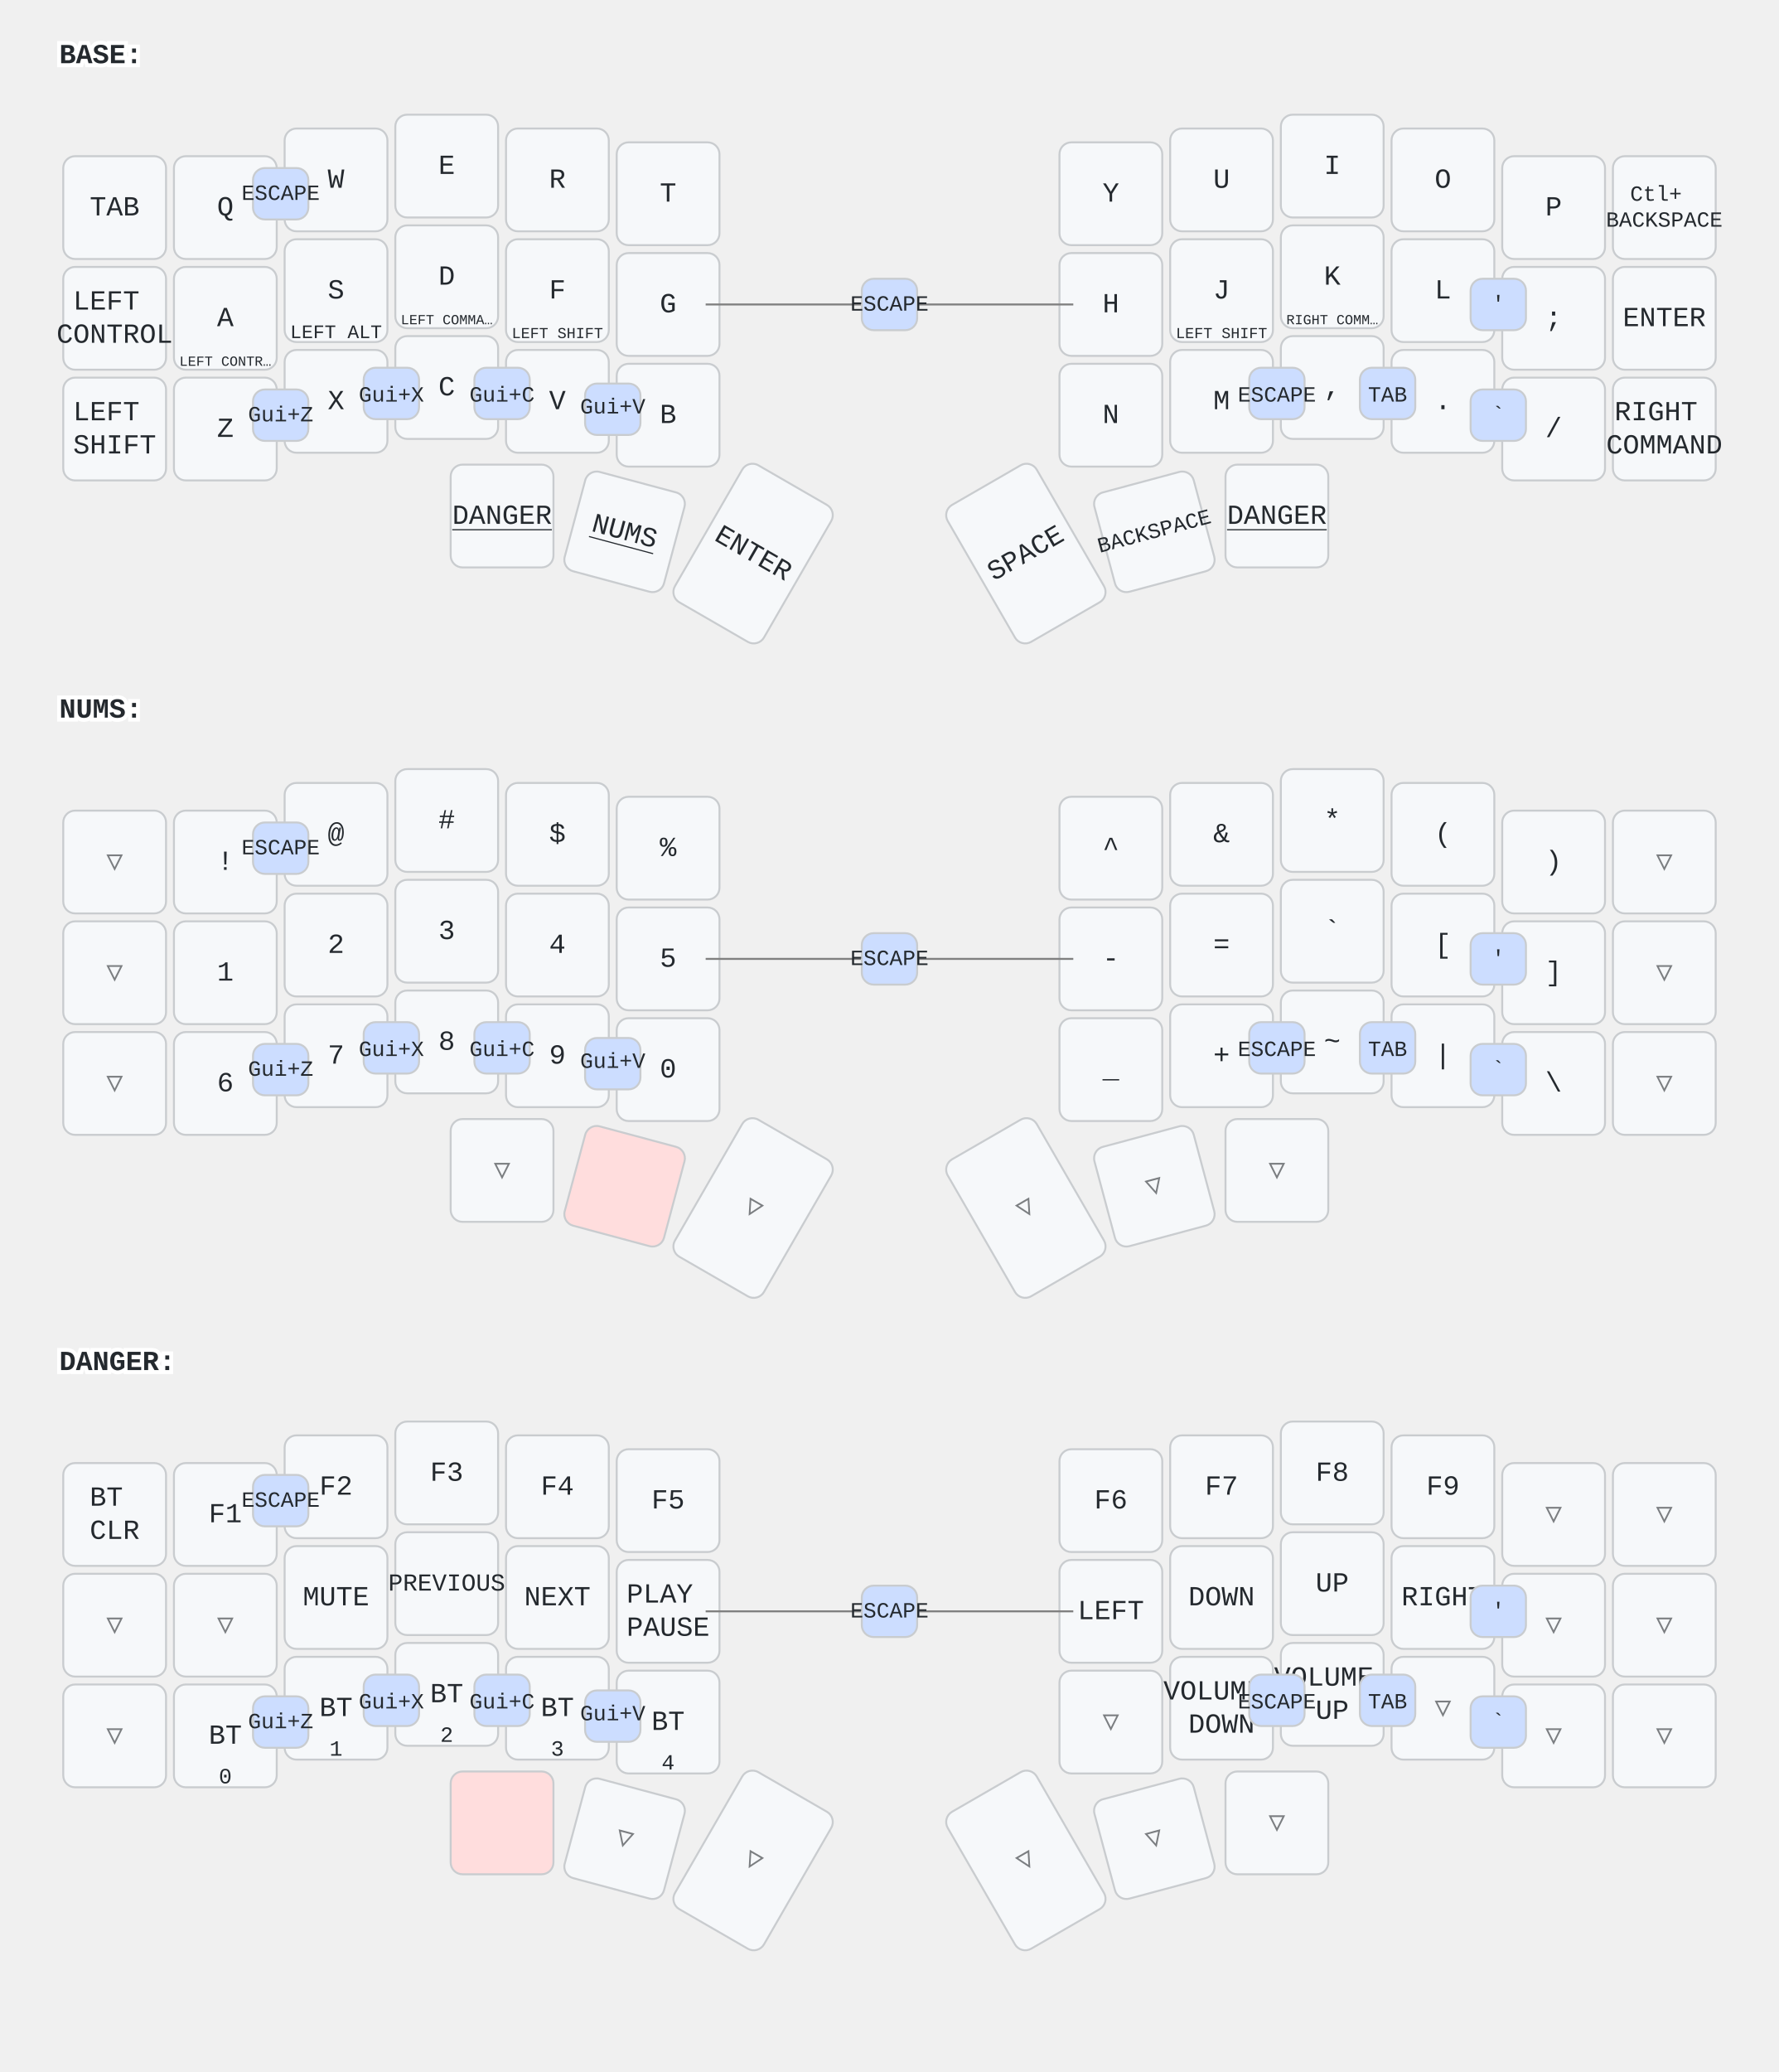
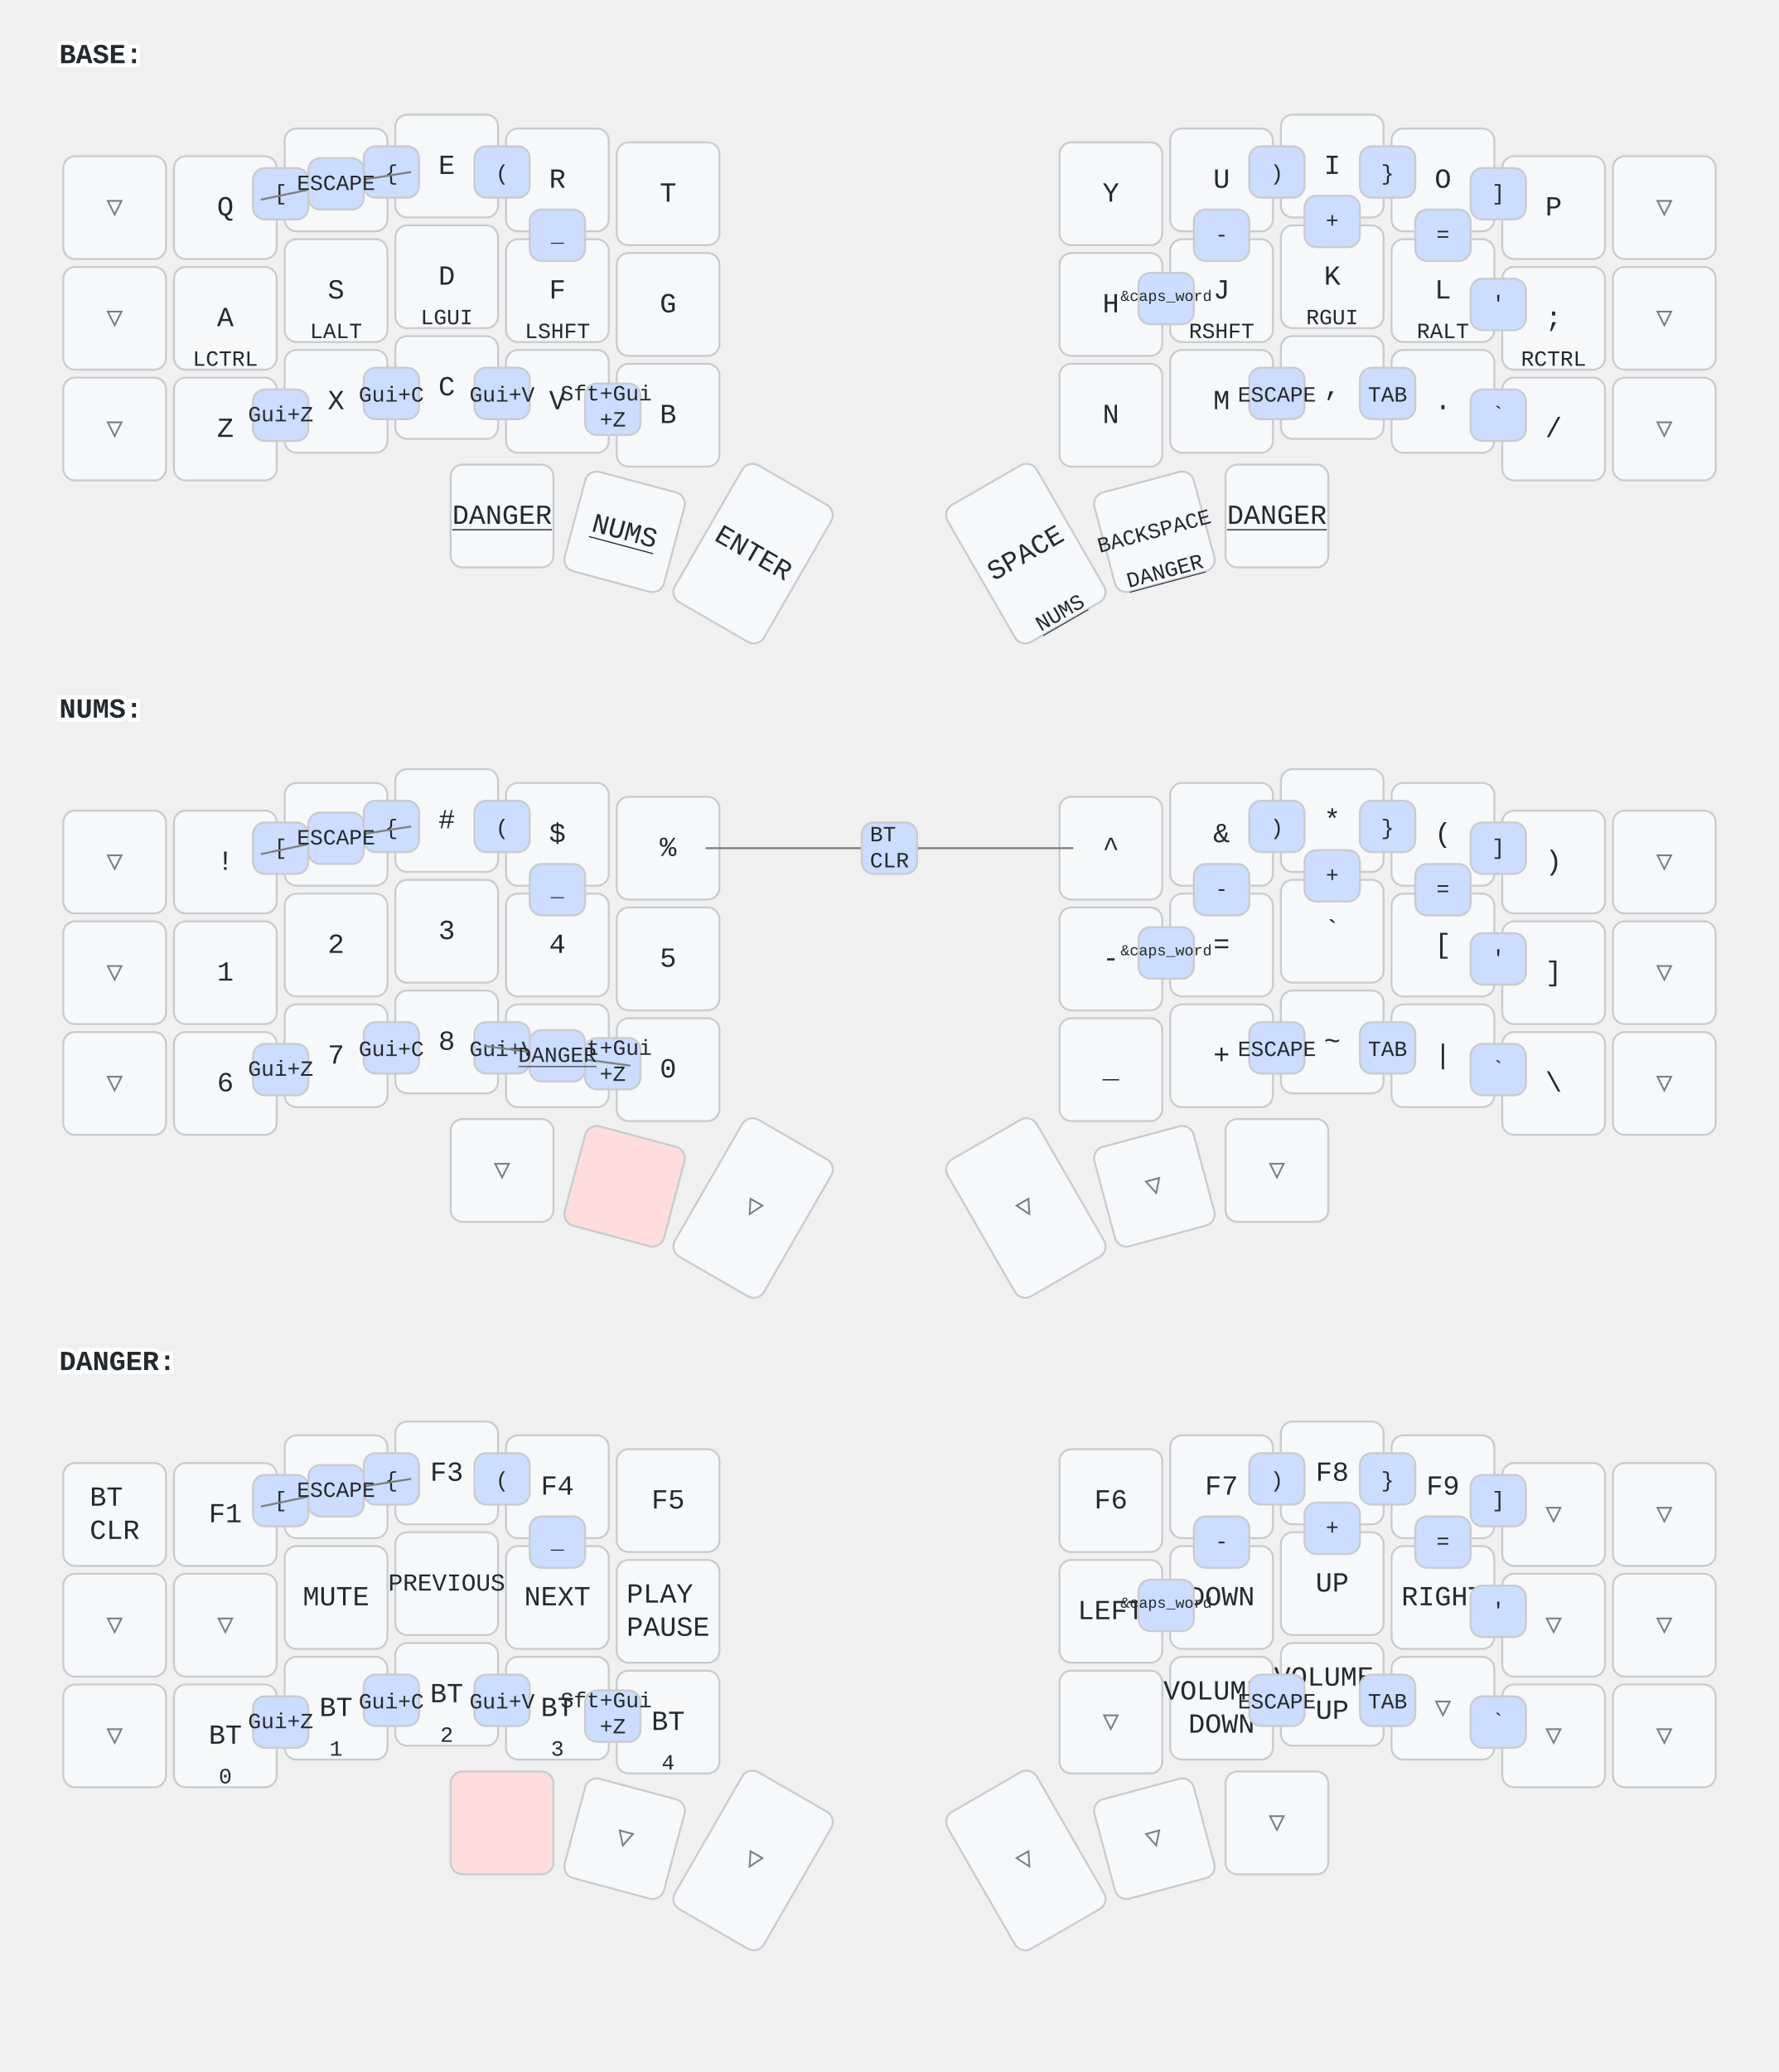
<svg xmlns="http://www.w3.org/2000/svg" width="900" height="1048" viewBox="0 0 900 1048" class="keymap">
  <style>/* inherit to force styles through use tags */
svg path {
    fill: inherit;
}

/* font and background color specifications */
svg.keymap {
    font-family: SFMono-Regular,Consolas,Liberation Mono,Menlo,monospace;
    font-size: 14px;
    font-kerning: normal;
    text-rendering: optimizeLegibility;
    fill: #24292e;
}

/* default key styling */
rect.key {
    fill: #f6f8fa;
}

rect.key, rect.combo {
    stroke: #c9cccf;
    stroke-width: 1;
}

/* default key side styling, only used is draw_key_sides is set */
rect.side {
    filter: brightness(90%);
}

/* color accent for combo boxes */
rect.combo, rect.combo-separate {
    fill: #cdf;
}

/* color accent for held keys */
rect.held, rect.combo.held {
    fill: #fdd;
}

/* color accent for ghost (optional) keys */
rect.ghost, rect.combo.ghost {
    stroke-dasharray: 4, 4;
    stroke-width: 2;
}

text {
    text-anchor: middle;
    dominant-baseline: middle;
}

/* styling for layer labels */
text.label {
    font-weight: bold;
    text-anchor: start;
    stroke: white;
    stroke-width: 4;
    paint-order: stroke;
}

/* styling for optional footer */
text.footer {
    text-anchor: end;
    dominant-baseline: auto;
    stroke: white;
    stroke-width: 4;
    paint-order: stroke;
}

/* styling for combo tap, and key non-tap label text */
text.combo, text.hold, text.shifted, text.left, text.right {
    font-size: 11px;
}

text.hold {
    text-anchor: middle;
    dominant-baseline: auto;
}

text.shifted {
    text-anchor: middle;
    dominant-baseline: hanging;
}

text.left {
    text-anchor: start;
}

text.right {
    text-anchor: end;
}

text.layer-activator {
    text-decoration: underline;
}

/* styling for hold/shifted label text in combo box */
text.combo.hold, text.combo.shifted, text.combo.left, text.combo.right {
    font-size: 8px;
}

/* lighter symbol for transparent keys */
text.trans {
    fill: #7b7e81;
}

/* styling for combo dendrons */
path.combo {
    stroke-width: 1;
    stroke: gray;
    fill: none;
}

/* Start Tabler Icons Cleanup */
/* cannot use height/width with glyphs */
.icon-tabler &gt; path {
    fill: inherit;
    stroke: inherit;
    stroke-width: 2;
}
/* hide tabler's default box */
.icon-tabler &gt; path[stroke="none"][fill="none"] {
    visibility: hidden;
}
/* End Tabler Icons Cleanup */
</style>
  <g transform="translate(30, 0)" class="layer-BASE">
    <text x="0" y="28" class="label" id="BASE">BASE:</text>
    <g transform="translate(0, 56)">
-       <g transform="translate(28, 49)" class="key keypos-0">
-         <rect rx="6" ry="6" x="-26" y="-26" width="52" height="52" class="key" />
-         <text x="0" y="0" class="key tap">TAB</text>
+       <g transform="translate(28, 49)" class="key trans keypos-0">
+         <rect rx="6" ry="6" x="-26" y="-26" width="52" height="52" class="key trans" />
+         <text x="0" y="0" class="key trans tap">▽</text>
      </g>
      <g transform="translate(84, 49)" class="key keypos-1">
        <rect rx="6" ry="6" x="-26" y="-26" width="52" height="52" class="key" />
        <text x="0" y="0" class="key tap">Q</text>
      </g>
      <g transform="translate(140, 35)" class="key keypos-2">
        <rect rx="6" ry="6" x="-26" y="-26" width="52" height="52" class="key" />
        <text x="0" y="0" class="key tap">W</text>
      </g>
      <g transform="translate(196, 28)" class="key keypos-3">
        <rect rx="6" ry="6" x="-26" y="-26" width="52" height="52" class="key" />
        <text x="0" y="0" class="key tap">E</text>
      </g>
      <g transform="translate(252, 35)" class="key keypos-4">
        <rect rx="6" ry="6" x="-26" y="-26" width="52" height="52" class="key" />
        <text x="0" y="0" class="key tap">R</text>
      </g>
      <g transform="translate(308, 42)" class="key keypos-5">
        <rect rx="6" ry="6" x="-26" y="-26" width="52" height="52" class="key" />
        <text x="0" y="0" class="key tap">T</text>
      </g>
      <g transform="translate(532, 42)" class="key keypos-6">
        <rect rx="6" ry="6" x="-26" y="-26" width="52" height="52" class="key" />
        <text x="0" y="0" class="key tap">Y</text>
      </g>
      <g transform="translate(588, 35)" class="key keypos-7">
        <rect rx="6" ry="6" x="-26" y="-26" width="52" height="52" class="key" />
        <text x="0" y="0" class="key tap">U</text>
      </g>
      <g transform="translate(644, 28)" class="key keypos-8">
        <rect rx="6" ry="6" x="-26" y="-26" width="52" height="52" class="key" />
        <text x="0" y="0" class="key tap">I</text>
      </g>
      <g transform="translate(700, 35)" class="key keypos-9">
        <rect rx="6" ry="6" x="-26" y="-26" width="52" height="52" class="key" />
        <text x="0" y="0" class="key tap">O</text>
      </g>
      <g transform="translate(756, 49)" class="key keypos-10">
        <rect rx="6" ry="6" x="-26" y="-26" width="52" height="52" class="key" />
        <text x="0" y="0" class="key tap">P</text>
      </g>
-       <g transform="translate(812, 49)" class="key keypos-11">
-         <rect rx="6" ry="6" x="-26" y="-26" width="52" height="52" class="key" />
-         <text x="0" y="0" class="key tap">
-           <tspan x="0" dy="-0.6em" style="font-size: 78%">Ctl+</tspan>
-           <tspan x="0" dy="1.2em" style="font-size: 78%">BACKSPACE</tspan>
-         </text>
-       </g>
-       <g transform="translate(28, 105)" class="key keypos-12">
-         <rect rx="6" ry="6" x="-26" y="-26" width="52" height="52" class="key" />
-         <text x="0" y="0" class="key tap">
-           <tspan x="0" dy="-0.6em">LEFT</tspan>
-           <tspan x="0" dy="1.2em">CONTROL</tspan>
-         </text>
+       <g transform="translate(812, 49)" class="key trans keypos-11">
+         <rect rx="6" ry="6" x="-26" y="-26" width="52" height="52" class="key trans" />
+         <text x="0" y="0" class="key trans tap">▽</text>
+       </g>
+       <g transform="translate(28, 105)" class="key trans keypos-12">
+         <rect rx="6" ry="6" x="-26" y="-26" width="52" height="52" class="key trans" />
+         <text x="0" y="0" class="key trans tap">▽</text>
      </g>
      <g transform="translate(84, 105)" class="key keypos-13">
        <rect rx="6" ry="6" x="-26" y="-26" width="52" height="52" class="key" />
        <text x="0" y="0" class="key tap">A</text>
-         <text x="0" y="24" class="key hold">
-           <tspan style="font-size: 64%">LEFT CONTR…</tspan>
-         </text>
+         <text x="0" y="24" class="key hold">LCTRL</text>
      </g>
      <g transform="translate(140, 91)" class="key keypos-14">
        <rect rx="6" ry="6" x="-26" y="-26" width="52" height="52" class="key" />
        <text x="0" y="0" class="key tap">S</text>
-         <text x="0" y="24" class="key hold">
-           <tspan style="font-size: 88%">LEFT ALT</tspan>
-         </text>
+         <text x="0" y="24" class="key hold">LALT</text>
      </g>
      <g transform="translate(196, 84)" class="key keypos-15">
        <rect rx="6" ry="6" x="-26" y="-26" width="52" height="52" class="key" />
        <text x="0" y="0" class="key tap">D</text>
-         <text x="0" y="24" class="key hold">
-           <tspan style="font-size: 64%">LEFT COMMA…</tspan>
-         </text>
+         <text x="0" y="24" class="key hold">LGUI</text>
      </g>
      <g transform="translate(252, 91)" class="key keypos-16">
        <rect rx="6" ry="6" x="-26" y="-26" width="52" height="52" class="key" />
        <text x="0" y="0" class="key tap">F</text>
-         <text x="0" y="24" class="key hold">
-           <tspan style="font-size: 70%">LEFT SHIFT</tspan>
-         </text>
+         <text x="0" y="24" class="key hold">LSHFT</text>
      </g>
      <g transform="translate(308, 98)" class="key keypos-17">
        <rect rx="6" ry="6" x="-26" y="-26" width="52" height="52" class="key" />
        <text x="0" y="0" class="key tap">G</text>
      </g>
      <g transform="translate(532, 98)" class="key keypos-18">
        <rect rx="6" ry="6" x="-26" y="-26" width="52" height="52" class="key" />
        <text x="0" y="0" class="key tap">H</text>
      </g>
      <g transform="translate(588, 91)" class="key keypos-19">
        <rect rx="6" ry="6" x="-26" y="-26" width="52" height="52" class="key" />
        <text x="0" y="0" class="key tap">J</text>
-         <text x="0" y="24" class="key hold">
-           <tspan style="font-size: 70%">LEFT SHIFT</tspan>
-         </text>
+         <text x="0" y="24" class="key hold">RSHFT</text>
      </g>
      <g transform="translate(644, 84)" class="key keypos-20">
        <rect rx="6" ry="6" x="-26" y="-26" width="52" height="52" class="key" />
        <text x="0" y="0" class="key tap">K</text>
-         <text x="0" y="24" class="key hold">
-           <tspan style="font-size: 64%">RIGHT COMM…</tspan>
-         </text>
+         <text x="0" y="24" class="key hold">RGUI</text>
      </g>
      <g transform="translate(700, 91)" class="key keypos-21">
        <rect rx="6" ry="6" x="-26" y="-26" width="52" height="52" class="key" />
        <text x="0" y="0" class="key tap">L</text>
+         <text x="0" y="24" class="key hold">RALT</text>
      </g>
      <g transform="translate(756, 105)" class="key keypos-22">
        <rect rx="6" ry="6" x="-26" y="-26" width="52" height="52" class="key" />
        <text x="0" y="0" class="key tap">;</text>
-       </g>
-       <g transform="translate(812, 105)" class="key keypos-23">
-         <rect rx="6" ry="6" x="-26" y="-26" width="52" height="52" class="key" />
-         <text x="0" y="0" class="key tap">ENTER</text>
-       </g>
-       <g transform="translate(28, 161)" class="key keypos-24">
-         <rect rx="6" ry="6" x="-26" y="-26" width="52" height="52" class="key" />
-         <text x="0" y="0" class="key tap">
-           <tspan x="0" dy="-0.6em">LEFT</tspan>
-           <tspan x="0" dy="1.2em">SHIFT</tspan>
-         </text>
+         <text x="0" y="24" class="key hold">RCTRL</text>
+       </g>
+       <g transform="translate(812, 105)" class="key trans keypos-23">
+         <rect rx="6" ry="6" x="-26" y="-26" width="52" height="52" class="key trans" />
+         <text x="0" y="0" class="key trans tap">▽</text>
+       </g>
+       <g transform="translate(28, 161)" class="key trans keypos-24">
+         <rect rx="6" ry="6" x="-26" y="-26" width="52" height="52" class="key trans" />
+         <text x="0" y="0" class="key trans tap">▽</text>
      </g>
      <g transform="translate(84, 161)" class="key keypos-25">
        <rect rx="6" ry="6" x="-26" y="-26" width="52" height="52" class="key" />
        <text x="0" y="0" class="key tap">Z</text>
      </g>
      <g transform="translate(140, 147)" class="key keypos-26">
        <rect rx="6" ry="6" x="-26" y="-26" width="52" height="52" class="key" />
        <text x="0" y="0" class="key tap">X</text>
      </g>
      <g transform="translate(196, 140)" class="key keypos-27">
        <rect rx="6" ry="6" x="-26" y="-26" width="52" height="52" class="key" />
        <text x="0" y="0" class="key tap">C</text>
      </g>
      <g transform="translate(252, 147)" class="key keypos-28">
        <rect rx="6" ry="6" x="-26" y="-26" width="52" height="52" class="key" />
        <text x="0" y="0" class="key tap">V</text>
      </g>
      <g transform="translate(308, 154)" class="key keypos-29">
        <rect rx="6" ry="6" x="-26" y="-26" width="52" height="52" class="key" />
        <text x="0" y="0" class="key tap">B</text>
      </g>
      <g transform="translate(532, 154)" class="key keypos-30">
        <rect rx="6" ry="6" x="-26" y="-26" width="52" height="52" class="key" />
        <text x="0" y="0" class="key tap">N</text>
      </g>
      <g transform="translate(588, 147)" class="key keypos-31">
        <rect rx="6" ry="6" x="-26" y="-26" width="52" height="52" class="key" />
        <text x="0" y="0" class="key tap">M</text>
      </g>
      <g transform="translate(644, 140)" class="key keypos-32">
        <rect rx="6" ry="6" x="-26" y="-26" width="52" height="52" class="key" />
        <text x="0" y="0" class="key tap">,</text>
      </g>
      <g transform="translate(700, 147)" class="key keypos-33">
        <rect rx="6" ry="6" x="-26" y="-26" width="52" height="52" class="key" />
        <text x="0" y="0" class="key tap">.</text>
      </g>
      <g transform="translate(756, 161)" class="key keypos-34">
        <rect rx="6" ry="6" x="-26" y="-26" width="52" height="52" class="key" />
        <text x="0" y="0" class="key tap">/</text>
      </g>
-       <g transform="translate(812, 161)" class="key keypos-35">
-         <rect rx="6" ry="6" x="-26" y="-26" width="52" height="52" class="key" />
-         <text x="0" y="0" class="key tap">
-           <tspan x="0" dy="-0.6em">RIGHT</tspan>
-           <tspan x="0" dy="1.2em">COMMAND</tspan>
-         </text>
+       <g transform="translate(812, 161)" class="key trans keypos-35">
+         <rect rx="6" ry="6" x="-26" y="-26" width="52" height="52" class="key trans" />
+         <text x="0" y="0" class="key trans tap">▽</text>
      </g>
      <g transform="translate(224, 205)" class="key keypos-36">
        <rect rx="6" ry="6" x="-26" y="-26" width="52" height="52" class="key" />
        <a href="#DANGER">
          <text x="0" y="0" class="key tap layer-activator">DANGER</text>
        </a>
      </g>
      <g transform="translate(286, 213) rotate(15.0)" class="key keypos-37">
        <rect rx="6" ry="6" x="-26" y="-26" width="52" height="52" class="key" />
        <a href="#NUMS">
          <text x="0" y="0" class="key tap layer-activator">NUMS</text>
        </a>
      </g>
      <g transform="translate(351, 224) rotate(30.0)" class="key keypos-38">
        <rect rx="6" ry="6" x="-26" y="-40" width="52" height="80" class="key" />
        <text x="0" y="0" class="key tap">ENTER</text>
      </g>
      <g transform="translate(489, 224) rotate(-30.0)" class="key keypos-39">
        <rect rx="6" ry="6" x="-26" y="-40" width="52" height="80" class="key" />
        <text x="0" y="0" class="key tap">SPACE</text>
+         <a href="#NUMS">
+           <text x="0" y="38" class="key hold layer-activator">NUMS</text>
+         </a>
      </g>
      <g transform="translate(554, 213) rotate(-15.0)" class="key keypos-40">
        <rect rx="6" ry="6" x="-26" y="-26" width="52" height="52" class="key" />
        <text x="0" y="0" class="key tap">
          <tspan style="font-size: 78%">BACKSPACE</tspan>
        </text>
+         <a href="#DANGER">
+           <text x="0" y="24" class="key hold layer-activator">DANGER</text>
+         </a>
      </g>
      <g transform="translate(616, 205)" class="key keypos-41">
        <rect rx="6" ry="6" x="-26" y="-26" width="52" height="52" class="key" />
        <a href="#DANGER">
          <text x="0" y="0" class="key tap layer-activator">DANGER</text>
        </a>
      </g>
      <g class="combo combopos-0">
+         <rect rx="6" ry="6" x="210" y="18" width="28" height="26" class="combo" />
+         <text x="224" y="32" class="combo tap">(</text>
+       </g>
+       <g class="combo combopos-1">
+         <rect rx="6" ry="6" x="602" y="18" width="28" height="26" class="combo" />
+         <text x="616" y="32" class="combo tap">)</text>
+       </g>
+       <g class="combo combopos-2">
+         <rect rx="6" ry="6" x="98" y="29" width="28" height="26" class="combo" />
+         <text x="112" y="42" class="combo tap">[</text>
+       </g>
+       <g class="combo combopos-3">
+         <rect rx="6" ry="6" x="714" y="29" width="28" height="26" class="combo" />
+         <text x="728" y="42" class="combo tap">]</text>
+       </g>
+       <g class="combo combopos-4">
+         <rect rx="6" ry="6" x="154" y="18" width="28" height="26" class="combo" />
+         <text x="168" y="32" class="combo tap">{</text>
+       </g>
+       <g class="combo combopos-5">
+         <rect rx="6" ry="6" x="658" y="18" width="28" height="26" class="combo" />
+         <text x="672" y="32" class="combo tap">}</text>
+       </g>
+       <g class="combo combopos-6">
+         <rect rx="6" ry="6" x="546" y="82" width="28" height="26" class="combo" />
+         <text x="560" y="94" class="combo tap">
+           <tspan style="font-size: 70%">&amp;caps_word</tspan>
+         </text>
+       </g>
+       <g class="combo combopos-7">
+         <path d="M140,37 l-38,8" class="combo" />
+         <path d="M140,37 l38,-6" class="combo" />
+         <rect rx="6" ry="6" x="126" y="24" width="28" height="26" class="combo" />
+         <text x="140" y="37" class="combo tap">ESCAPE</text>
+       </g>
+       <g class="combo combopos-8">
        <rect rx="6" ry="6" x="602" y="130" width="28" height="26" class="combo" />
        <text x="616" y="144" class="combo tap">ESCAPE</text>
      </g>
-       <g class="combo combopos-1">
+       <g class="combo combopos-9">
        <rect rx="6" ry="6" x="658" y="130" width="28" height="26" class="combo" />
        <text x="672" y="144" class="combo tap">TAB</text>
      </g>
-       <g class="combo combopos-2">
+       <g class="combo combopos-10">
        <rect rx="6" ry="6" x="714" y="141" width="28" height="26" class="combo" />
        <text x="728" y="154" class="combo tap">`</text>
      </g>
-       <g class="combo combopos-3">
-         <rect rx="6" ry="6" x="98" y="29" width="28" height="26" class="combo" />
-         <text x="112" y="42" class="combo tap">ESCAPE</text>
-       </g>
-       <g class="combo combopos-4">
+       <g class="combo combopos-11">
        <rect rx="6" ry="6" x="98" y="141" width="28" height="26" class="combo" />
        <text x="112" y="154" class="combo tap">Gui+Z</text>
      </g>
-       <g class="combo combopos-5">
+       <g class="combo combopos-12">
+         <rect rx="6" ry="6" x="266" y="138" width="28" height="26" class="combo" />
+         <text x="280" y="150" class="combo tap">
+           <tspan x="280" dy="-0.6em">Sft+Gui</tspan>
+           <tspan x="280" dy="1.2em">+Z</tspan>
+         </text>
+       </g>
+       <g class="combo combopos-13">
+         <rect rx="6" ry="6" x="154" y="130" width="28" height="26" class="combo" />
+         <text x="168" y="144" class="combo tap">Gui+C</text>
+       </g>
+       <g class="combo combopos-14">
+         <rect rx="6" ry="6" x="210" y="130" width="28" height="26" class="combo" />
+         <text x="224" y="144" class="combo tap">Gui+V</text>
+       </g>
+       <g class="combo combopos-15">
        <rect rx="6" ry="6" x="714" y="85" width="28" height="26" class="combo" />
        <text x="728" y="98" class="combo tap">'</text>
      </g>
-       <g class="combo combopos-6">
-         <rect rx="6" ry="6" x="154" y="130" width="28" height="26" class="combo" />
-         <text x="168" y="144" class="combo tap">Gui+X</text>
-       </g>
-       <g class="combo combopos-7">
-         <rect rx="6" ry="6" x="210" y="130" width="28" height="26" class="combo" />
-         <text x="224" y="144" class="combo tap">Gui+C</text>
-       </g>
-       <g class="combo combopos-8">
-         <rect rx="6" ry="6" x="266" y="138" width="28" height="26" class="combo" />
-         <text x="280" y="150" class="combo tap">Gui+V</text>
-       </g>
-       <g class="combo combopos-9">
-         <path d="M420,98 l-93,0" class="combo" />
-         <path d="M420,98 l93,0" class="combo" />
-         <rect rx="6" ry="6" x="406" y="85" width="28" height="26" class="combo" />
-         <text x="420" y="98" class="combo tap">ESCAPE</text>
+       <g class="combo combopos-16">
+         <rect rx="6" ry="6" x="238" y="50" width="28" height="26" class="combo" />
+         <text x="252" y="63" class="combo tap">_</text>
+       </g>
+       <g class="combo combopos-17">
+         <rect rx="6" ry="6" x="574" y="50" width="28" height="26" class="combo" />
+         <text x="588" y="63" class="combo tap">-</text>
+       </g>
+       <g class="combo combopos-18">
+         <rect rx="6" ry="6" x="630" y="43" width="28" height="26" class="combo" />
+         <text x="644" y="56" class="combo tap">+</text>
+       </g>
+       <g class="combo combopos-19">
+         <rect rx="6" ry="6" x="686" y="50" width="28" height="26" class="combo" />
+         <text x="700" y="63" class="combo tap">=</text>
      </g>
    </g>
  </g>
  <g transform="translate(30, 331)" class="layer-NUMS">
    <text x="0" y="28" class="label" id="NUMS">NUMS:</text>
    <g transform="translate(0, 56)">
      <g transform="translate(28, 49)" class="key trans keypos-0">
        <rect rx="6" ry="6" x="-26" y="-26" width="52" height="52" class="key trans" />
        <text x="0" y="0" class="key trans tap">▽</text>
      </g>
      <g transform="translate(84, 49)" class="key keypos-1">
        <rect rx="6" ry="6" x="-26" y="-26" width="52" height="52" class="key" />
        <text x="0" y="0" class="key tap">!</text>
      </g>
      <g transform="translate(140, 35)" class="key keypos-2">
        <rect rx="6" ry="6" x="-26" y="-26" width="52" height="52" class="key" />
        <text x="0" y="0" class="key tap">@</text>
      </g>
      <g transform="translate(196, 28)" class="key keypos-3">
        <rect rx="6" ry="6" x="-26" y="-26" width="52" height="52" class="key" />
        <text x="0" y="0" class="key tap">#</text>
      </g>
      <g transform="translate(252, 35)" class="key keypos-4">
        <rect rx="6" ry="6" x="-26" y="-26" width="52" height="52" class="key" />
        <text x="0" y="0" class="key tap">$</text>
      </g>
      <g transform="translate(308, 42)" class="key keypos-5">
        <rect rx="6" ry="6" x="-26" y="-26" width="52" height="52" class="key" />
        <text x="0" y="0" class="key tap">%</text>
      </g>
      <g transform="translate(532, 42)" class="key keypos-6">
        <rect rx="6" ry="6" x="-26" y="-26" width="52" height="52" class="key" />
        <text x="0" y="0" class="key tap">^</text>
      </g>
      <g transform="translate(588, 35)" class="key keypos-7">
        <rect rx="6" ry="6" x="-26" y="-26" width="52" height="52" class="key" />
        <text x="0" y="0" class="key tap">&amp;</text>
      </g>
      <g transform="translate(644, 28)" class="key keypos-8">
        <rect rx="6" ry="6" x="-26" y="-26" width="52" height="52" class="key" />
        <text x="0" y="0" class="key tap">*</text>
      </g>
      <g transform="translate(700, 35)" class="key keypos-9">
        <rect rx="6" ry="6" x="-26" y="-26" width="52" height="52" class="key" />
        <text x="0" y="0" class="key tap">(</text>
      </g>
      <g transform="translate(756, 49)" class="key keypos-10">
        <rect rx="6" ry="6" x="-26" y="-26" width="52" height="52" class="key" />
        <text x="0" y="0" class="key tap">)</text>
      </g>
      <g transform="translate(812, 49)" class="key trans keypos-11">
        <rect rx="6" ry="6" x="-26" y="-26" width="52" height="52" class="key trans" />
        <text x="0" y="0" class="key trans tap">▽</text>
      </g>
      <g transform="translate(28, 105)" class="key trans keypos-12">
        <rect rx="6" ry="6" x="-26" y="-26" width="52" height="52" class="key trans" />
        <text x="0" y="0" class="key trans tap">▽</text>
      </g>
      <g transform="translate(84, 105)" class="key keypos-13">
        <rect rx="6" ry="6" x="-26" y="-26" width="52" height="52" class="key" />
        <text x="0" y="0" class="key tap">1</text>
      </g>
      <g transform="translate(140, 91)" class="key keypos-14">
        <rect rx="6" ry="6" x="-26" y="-26" width="52" height="52" class="key" />
        <text x="0" y="0" class="key tap">2</text>
      </g>
      <g transform="translate(196, 84)" class="key keypos-15">
        <rect rx="6" ry="6" x="-26" y="-26" width="52" height="52" class="key" />
        <text x="0" y="0" class="key tap">3</text>
      </g>
      <g transform="translate(252, 91)" class="key keypos-16">
        <rect rx="6" ry="6" x="-26" y="-26" width="52" height="52" class="key" />
        <text x="0" y="0" class="key tap">4</text>
      </g>
      <g transform="translate(308, 98)" class="key keypos-17">
        <rect rx="6" ry="6" x="-26" y="-26" width="52" height="52" class="key" />
        <text x="0" y="0" class="key tap">5</text>
      </g>
      <g transform="translate(532, 98)" class="key keypos-18">
        <rect rx="6" ry="6" x="-26" y="-26" width="52" height="52" class="key" />
        <text x="0" y="0" class="key tap">-</text>
      </g>
      <g transform="translate(588, 91)" class="key keypos-19">
        <rect rx="6" ry="6" x="-26" y="-26" width="52" height="52" class="key" />
        <text x="0" y="0" class="key tap">=</text>
      </g>
      <g transform="translate(644, 84)" class="key keypos-20">
        <rect rx="6" ry="6" x="-26" y="-26" width="52" height="52" class="key" />
        <text x="0" y="0" class="key tap">`</text>
      </g>
      <g transform="translate(700, 91)" class="key keypos-21">
        <rect rx="6" ry="6" x="-26" y="-26" width="52" height="52" class="key" />
        <text x="0" y="0" class="key tap">[</text>
      </g>
      <g transform="translate(756, 105)" class="key keypos-22">
        <rect rx="6" ry="6" x="-26" y="-26" width="52" height="52" class="key" />
        <text x="0" y="0" class="key tap">]</text>
      </g>
      <g transform="translate(812, 105)" class="key trans keypos-23">
        <rect rx="6" ry="6" x="-26" y="-26" width="52" height="52" class="key trans" />
        <text x="0" y="0" class="key trans tap">▽</text>
      </g>
      <g transform="translate(28, 161)" class="key trans keypos-24">
        <rect rx="6" ry="6" x="-26" y="-26" width="52" height="52" class="key trans" />
        <text x="0" y="0" class="key trans tap">▽</text>
      </g>
      <g transform="translate(84, 161)" class="key keypos-25">
        <rect rx="6" ry="6" x="-26" y="-26" width="52" height="52" class="key" />
        <text x="0" y="0" class="key tap">6</text>
      </g>
      <g transform="translate(140, 147)" class="key keypos-26">
        <rect rx="6" ry="6" x="-26" y="-26" width="52" height="52" class="key" />
        <text x="0" y="0" class="key tap">7</text>
      </g>
      <g transform="translate(196, 140)" class="key keypos-27">
        <rect rx="6" ry="6" x="-26" y="-26" width="52" height="52" class="key" />
        <text x="0" y="0" class="key tap">8</text>
      </g>
      <g transform="translate(252, 147)" class="key keypos-28">
        <rect rx="6" ry="6" x="-26" y="-26" width="52" height="52" class="key" />
        <text x="0" y="0" class="key tap">9</text>
      </g>
      <g transform="translate(308, 154)" class="key keypos-29">
        <rect rx="6" ry="6" x="-26" y="-26" width="52" height="52" class="key" />
        <text x="0" y="0" class="key tap">0</text>
      </g>
      <g transform="translate(532, 154)" class="key keypos-30">
        <rect rx="6" ry="6" x="-26" y="-26" width="52" height="52" class="key" />
        <text x="0" y="0" class="key tap">_</text>
      </g>
      <g transform="translate(588, 147)" class="key keypos-31">
        <rect rx="6" ry="6" x="-26" y="-26" width="52" height="52" class="key" />
        <text x="0" y="0" class="key tap">+</text>
      </g>
      <g transform="translate(644, 140)" class="key keypos-32">
        <rect rx="6" ry="6" x="-26" y="-26" width="52" height="52" class="key" />
        <text x="0" y="0" class="key tap">~</text>
      </g>
      <g transform="translate(700, 147)" class="key keypos-33">
        <rect rx="6" ry="6" x="-26" y="-26" width="52" height="52" class="key" />
        <text x="0" y="0" class="key tap">|</text>
      </g>
      <g transform="translate(756, 161)" class="key keypos-34">
        <rect rx="6" ry="6" x="-26" y="-26" width="52" height="52" class="key" />
        <text x="0" y="0" class="key tap">\</text>
      </g>
      <g transform="translate(812, 161)" class="key trans keypos-35">
        <rect rx="6" ry="6" x="-26" y="-26" width="52" height="52" class="key trans" />
        <text x="0" y="0" class="key trans tap">▽</text>
      </g>
      <g transform="translate(224, 205)" class="key trans keypos-36">
        <rect rx="6" ry="6" x="-26" y="-26" width="52" height="52" class="key trans" />
        <text x="0" y="0" class="key trans tap">▽</text>
      </g>
      <g transform="translate(286, 213) rotate(15.0)" class="key held keypos-37">
        <rect rx="6" ry="6" x="-26" y="-26" width="52" height="52" class="key held" />
      </g>
      <g transform="translate(351, 224) rotate(30.0)" class="key trans keypos-38">
        <rect rx="6" ry="6" x="-26" y="-40" width="52" height="80" class="key trans" />
        <text x="0" y="0" class="key trans tap">▽</text>
      </g>
      <g transform="translate(489, 224) rotate(-30.0)" class="key trans keypos-39">
        <rect rx="6" ry="6" x="-26" y="-40" width="52" height="80" class="key trans" />
        <text x="0" y="0" class="key trans tap">▽</text>
      </g>
      <g transform="translate(554, 213) rotate(-15.0)" class="key trans keypos-40">
        <rect rx="6" ry="6" x="-26" y="-26" width="52" height="52" class="key trans" />
        <text x="0" y="0" class="key trans tap">▽</text>
      </g>
      <g transform="translate(616, 205)" class="key trans keypos-41">
        <rect rx="6" ry="6" x="-26" y="-26" width="52" height="52" class="key trans" />
        <text x="0" y="0" class="key trans tap">▽</text>
      </g>
      <g class="combo combopos-0">
+         <rect rx="6" ry="6" x="210" y="18" width="28" height="26" class="combo" />
+         <text x="224" y="32" class="combo tap">(</text>
+       </g>
+       <g class="combo combopos-1">
+         <rect rx="6" ry="6" x="602" y="18" width="28" height="26" class="combo" />
+         <text x="616" y="32" class="combo tap">)</text>
+       </g>
+       <g class="combo combopos-2">
+         <rect rx="6" ry="6" x="98" y="29" width="28" height="26" class="combo" />
+         <text x="112" y="42" class="combo tap">[</text>
+       </g>
+       <g class="combo combopos-3">
+         <rect rx="6" ry="6" x="714" y="29" width="28" height="26" class="combo" />
+         <text x="728" y="42" class="combo tap">]</text>
+       </g>
+       <g class="combo combopos-4">
+         <rect rx="6" ry="6" x="154" y="18" width="28" height="26" class="combo" />
+         <text x="168" y="32" class="combo tap">{</text>
+       </g>
+       <g class="combo combopos-5">
+         <rect rx="6" ry="6" x="658" y="18" width="28" height="26" class="combo" />
+         <text x="672" y="32" class="combo tap">}</text>
+       </g>
+       <g class="combo combopos-6">
+         <rect rx="6" ry="6" x="546" y="82" width="28" height="26" class="combo" />
+         <text x="560" y="94" class="combo tap">
+           <tspan style="font-size: 70%">&amp;caps_word</tspan>
+         </text>
+       </g>
+       <g class="combo combopos-7">
+         <path d="M140,37 l-38,8" class="combo" />
+         <path d="M140,37 l38,-6" class="combo" />
+         <rect rx="6" ry="6" x="126" y="24" width="28" height="26" class="combo" />
+         <text x="140" y="37" class="combo tap">ESCAPE</text>
+       </g>
+       <g class="combo combopos-8">
        <rect rx="6" ry="6" x="602" y="130" width="28" height="26" class="combo" />
        <text x="616" y="144" class="combo tap">ESCAPE</text>
      </g>
-       <g class="combo combopos-1">
+       <g class="combo combopos-9">
        <rect rx="6" ry="6" x="658" y="130" width="28" height="26" class="combo" />
        <text x="672" y="144" class="combo tap">TAB</text>
      </g>
-       <g class="combo combopos-2">
+       <g class="combo combopos-10">
        <rect rx="6" ry="6" x="714" y="141" width="28" height="26" class="combo" />
        <text x="728" y="154" class="combo tap">`</text>
      </g>
-       <g class="combo combopos-3">
-         <rect rx="6" ry="6" x="98" y="29" width="28" height="26" class="combo" />
-         <text x="112" y="42" class="combo tap">ESCAPE</text>
-       </g>
-       <g class="combo combopos-4">
+       <g class="combo combopos-11">
        <rect rx="6" ry="6" x="98" y="141" width="28" height="26" class="combo" />
        <text x="112" y="154" class="combo tap">Gui+Z</text>
      </g>
-       <g class="combo combopos-5">
+       <g class="combo combopos-12">
+         <rect rx="6" ry="6" x="266" y="138" width="28" height="26" class="combo" />
+         <text x="280" y="150" class="combo tap">
+           <tspan x="280" dy="-0.6em">Sft+Gui</tspan>
+           <tspan x="280" dy="1.2em">+Z</tspan>
+         </text>
+       </g>
+       <g class="combo combopos-13">
+         <rect rx="6" ry="6" x="154" y="130" width="28" height="26" class="combo" />
+         <text x="168" y="144" class="combo tap">Gui+C</text>
+       </g>
+       <g class="combo combopos-14">
+         <rect rx="6" ry="6" x="210" y="130" width="28" height="26" class="combo" />
+         <text x="224" y="144" class="combo tap">Gui+V</text>
+       </g>
+       <g class="combo combopos-15">
        <rect rx="6" ry="6" x="714" y="85" width="28" height="26" class="combo" />
        <text x="728" y="98" class="combo tap">'</text>
      </g>
-       <g class="combo combopos-6">
-         <rect rx="6" ry="6" x="154" y="130" width="28" height="26" class="combo" />
-         <text x="168" y="144" class="combo tap">Gui+X</text>
-       </g>
-       <g class="combo combopos-7">
-         <rect rx="6" ry="6" x="210" y="130" width="28" height="26" class="combo" />
-         <text x="224" y="144" class="combo tap">Gui+C</text>
-       </g>
-       <g class="combo combopos-8">
-         <rect rx="6" ry="6" x="266" y="138" width="28" height="26" class="combo" />
-         <text x="280" y="150" class="combo tap">Gui+V</text>
-       </g>
-       <g class="combo combopos-9">
-         <path d="M420,98 l-93,0" class="combo" />
-         <path d="M420,98 l93,0" class="combo" />
-         <rect rx="6" ry="6" x="406" y="85" width="28" height="26" class="combo" />
-         <text x="420" y="98" class="combo tap">ESCAPE</text>
+       <g class="combo combopos-16">
+         <rect rx="6" ry="6" x="238" y="50" width="28" height="26" class="combo" />
+         <text x="252" y="63" class="combo tap">_</text>
+       </g>
+       <g class="combo combopos-17">
+         <rect rx="6" ry="6" x="574" y="50" width="28" height="26" class="combo" />
+         <text x="588" y="63" class="combo tap">-</text>
+       </g>
+       <g class="combo combopos-18">
+         <rect rx="6" ry="6" x="630" y="43" width="28" height="26" class="combo" />
+         <text x="644" y="56" class="combo tap">+</text>
+       </g>
+       <g class="combo combopos-19">
+         <rect rx="6" ry="6" x="686" y="50" width="28" height="26" class="combo" />
+         <text x="700" y="63" class="combo tap">=</text>
+       </g>
+       <g class="combo combopos-20">
+         <path d="M420,42 l-93,0" class="combo" />
+         <path d="M420,42 l93,0" class="combo" />
+         <rect rx="6" ry="6" x="406" y="29" width="28" height="26" class="combo" />
+         <text x="420" y="42" class="combo tap">
+           <tspan x="420" dy="-0.6em">BT</tspan>
+           <tspan x="420" dy="1.2em">CLR</tspan>
+         </text>
+       </g>
+       <g class="combo combopos-21">
+         <path d="M252,147 l-37,-5" class="combo" />
+         <path d="M252,147 l37,5" class="combo" />
+         <rect rx="6" ry="6" x="238" y="134" width="28" height="26" class="combo" />
+         <a href="#DANGER">
+           <text x="252" y="147" class="combo tap layer-activator">DANGER</text>
+         </a>
      </g>
    </g>
  </g>
  <g transform="translate(30, 661)" class="layer-DANGER">
    <text x="0" y="28" class="label" id="DANGER">DANGER:</text>
    <g transform="translate(0, 56)">
      <g transform="translate(28, 49)" class="key keypos-0">
        <rect rx="6" ry="6" x="-26" y="-26" width="52" height="52" class="key" />
        <text x="0" y="0" class="key tap">
          <tspan x="0" dy="-0.6em">BT</tspan>
          <tspan x="0" dy="1.2em">CLR</tspan>
        </text>
      </g>
      <g transform="translate(84, 49)" class="key keypos-1">
        <rect rx="6" ry="6" x="-26" y="-26" width="52" height="52" class="key" />
        <text x="0" y="0" class="key tap">F1</text>
      </g>
      <g transform="translate(140, 35)" class="key keypos-2">
        <rect rx="6" ry="6" x="-26" y="-26" width="52" height="52" class="key" />
        <text x="0" y="0" class="key tap">F2</text>
      </g>
      <g transform="translate(196, 28)" class="key keypos-3">
        <rect rx="6" ry="6" x="-26" y="-26" width="52" height="52" class="key" />
        <text x="0" y="0" class="key tap">F3</text>
      </g>
      <g transform="translate(252, 35)" class="key keypos-4">
        <rect rx="6" ry="6" x="-26" y="-26" width="52" height="52" class="key" />
        <text x="0" y="0" class="key tap">F4</text>
      </g>
      <g transform="translate(308, 42)" class="key keypos-5">
        <rect rx="6" ry="6" x="-26" y="-26" width="52" height="52" class="key" />
        <text x="0" y="0" class="key tap">F5</text>
      </g>
      <g transform="translate(532, 42)" class="key keypos-6">
        <rect rx="6" ry="6" x="-26" y="-26" width="52" height="52" class="key" />
        <text x="0" y="0" class="key tap">F6</text>
      </g>
      <g transform="translate(588, 35)" class="key keypos-7">
        <rect rx="6" ry="6" x="-26" y="-26" width="52" height="52" class="key" />
        <text x="0" y="0" class="key tap">F7</text>
      </g>
      <g transform="translate(644, 28)" class="key keypos-8">
        <rect rx="6" ry="6" x="-26" y="-26" width="52" height="52" class="key" />
        <text x="0" y="0" class="key tap">F8</text>
      </g>
      <g transform="translate(700, 35)" class="key keypos-9">
        <rect rx="6" ry="6" x="-26" y="-26" width="52" height="52" class="key" />
        <text x="0" y="0" class="key tap">F9</text>
      </g>
      <g transform="translate(756, 49)" class="key trans keypos-10">
        <rect rx="6" ry="6" x="-26" y="-26" width="52" height="52" class="key trans" />
        <text x="0" y="0" class="key trans tap">▽</text>
      </g>
      <g transform="translate(812, 49)" class="key trans keypos-11">
        <rect rx="6" ry="6" x="-26" y="-26" width="52" height="52" class="key trans" />
        <text x="0" y="0" class="key trans tap">▽</text>
      </g>
      <g transform="translate(28, 105)" class="key trans keypos-12">
        <rect rx="6" ry="6" x="-26" y="-26" width="52" height="52" class="key trans" />
        <text x="0" y="0" class="key trans tap">▽</text>
      </g>
      <g transform="translate(84, 105)" class="key trans keypos-13">
        <rect rx="6" ry="6" x="-26" y="-26" width="52" height="52" class="key trans" />
        <text x="0" y="0" class="key trans tap">▽</text>
      </g>
      <g transform="translate(140, 91)" class="key keypos-14">
        <rect rx="6" ry="6" x="-26" y="-26" width="52" height="52" class="key" />
        <text x="0" y="0" class="key tap">MUTE</text>
      </g>
      <g transform="translate(196, 84)" class="key keypos-15">
        <rect rx="6" ry="6" x="-26" y="-26" width="52" height="52" class="key" />
        <text x="0" y="0" class="key tap">
          <tspan style="font-size: 88%">PREVIOUS</tspan>
        </text>
      </g>
      <g transform="translate(252, 91)" class="key keypos-16">
        <rect rx="6" ry="6" x="-26" y="-26" width="52" height="52" class="key" />
        <text x="0" y="0" class="key tap">NEXT</text>
      </g>
      <g transform="translate(308, 98)" class="key keypos-17">
        <rect rx="6" ry="6" x="-26" y="-26" width="52" height="52" class="key" />
        <text x="0" y="0" class="key tap">
          <tspan x="0" dy="-0.6em">PLAY</tspan>
          <tspan x="0" dy="1.2em">PAUSE</tspan>
        </text>
      </g>
      <g transform="translate(532, 98)" class="key keypos-18">
        <rect rx="6" ry="6" x="-26" y="-26" width="52" height="52" class="key" />
        <text x="0" y="0" class="key tap">LEFT</text>
      </g>
      <g transform="translate(588, 91)" class="key keypos-19">
        <rect rx="6" ry="6" x="-26" y="-26" width="52" height="52" class="key" />
        <text x="0" y="0" class="key tap">DOWN</text>
      </g>
      <g transform="translate(644, 84)" class="key keypos-20">
        <rect rx="6" ry="6" x="-26" y="-26" width="52" height="52" class="key" />
        <text x="0" y="0" class="key tap">UP</text>
      </g>
      <g transform="translate(700, 91)" class="key keypos-21">
        <rect rx="6" ry="6" x="-26" y="-26" width="52" height="52" class="key" />
        <text x="0" y="0" class="key tap">RIGHT</text>
      </g>
      <g transform="translate(756, 105)" class="key trans keypos-22">
        <rect rx="6" ry="6" x="-26" y="-26" width="52" height="52" class="key trans" />
        <text x="0" y="0" class="key trans tap">▽</text>
      </g>
      <g transform="translate(812, 105)" class="key trans keypos-23">
        <rect rx="6" ry="6" x="-26" y="-26" width="52" height="52" class="key trans" />
        <text x="0" y="0" class="key trans tap">▽</text>
      </g>
      <g transform="translate(28, 161)" class="key trans keypos-24">
        <rect rx="6" ry="6" x="-26" y="-26" width="52" height="52" class="key trans" />
        <text x="0" y="0" class="key trans tap">▽</text>
      </g>
      <g transform="translate(84, 161)" class="key keypos-25">
        <rect rx="6" ry="6" x="-26" y="-26" width="52" height="52" class="key" />
        <text x="0" y="0" class="key tap">BT</text>
        <text x="0" y="24" class="key hold">0</text>
      </g>
      <g transform="translate(140, 147)" class="key keypos-26">
        <rect rx="6" ry="6" x="-26" y="-26" width="52" height="52" class="key" />
        <text x="0" y="0" class="key tap">BT</text>
        <text x="0" y="24" class="key hold">1</text>
      </g>
      <g transform="translate(196, 140)" class="key keypos-27">
        <rect rx="6" ry="6" x="-26" y="-26" width="52" height="52" class="key" />
        <text x="0" y="0" class="key tap">BT</text>
        <text x="0" y="24" class="key hold">2</text>
      </g>
      <g transform="translate(252, 147)" class="key keypos-28">
        <rect rx="6" ry="6" x="-26" y="-26" width="52" height="52" class="key" />
        <text x="0" y="0" class="key tap">BT</text>
        <text x="0" y="24" class="key hold">3</text>
      </g>
      <g transform="translate(308, 154)" class="key keypos-29">
        <rect rx="6" ry="6" x="-26" y="-26" width="52" height="52" class="key" />
        <text x="0" y="0" class="key tap">BT</text>
        <text x="0" y="24" class="key hold">4</text>
      </g>
      <g transform="translate(532, 154)" class="key trans keypos-30">
        <rect rx="6" ry="6" x="-26" y="-26" width="52" height="52" class="key trans" />
        <text x="0" y="0" class="key trans tap">▽</text>
      </g>
      <g transform="translate(588, 147)" class="key keypos-31">
        <rect rx="6" ry="6" x="-26" y="-26" width="52" height="52" class="key" />
        <text x="0" y="0" class="key tap">
          <tspan x="0" dy="-0.6em">VOLUME</tspan>
          <tspan x="0" dy="1.2em">DOWN</tspan>
        </text>
      </g>
      <g transform="translate(644, 140)" class="key keypos-32">
        <rect rx="6" ry="6" x="-26" y="-26" width="52" height="52" class="key" />
        <text x="0" y="0" class="key tap">
          <tspan x="0" dy="-0.6em">VOLUME</tspan>
          <tspan x="0" dy="1.2em">UP</tspan>
        </text>
      </g>
      <g transform="translate(700, 147)" class="key trans keypos-33">
        <rect rx="6" ry="6" x="-26" y="-26" width="52" height="52" class="key trans" />
        <text x="0" y="0" class="key trans tap">▽</text>
      </g>
      <g transform="translate(756, 161)" class="key trans keypos-34">
        <rect rx="6" ry="6" x="-26" y="-26" width="52" height="52" class="key trans" />
        <text x="0" y="0" class="key trans tap">▽</text>
      </g>
      <g transform="translate(812, 161)" class="key trans keypos-35">
        <rect rx="6" ry="6" x="-26" y="-26" width="52" height="52" class="key trans" />
        <text x="0" y="0" class="key trans tap">▽</text>
      </g>
      <g transform="translate(224, 205)" class="key held keypos-36">
        <rect rx="6" ry="6" x="-26" y="-26" width="52" height="52" class="key held" />
      </g>
      <g transform="translate(286, 213) rotate(15.0)" class="key trans keypos-37">
        <rect rx="6" ry="6" x="-26" y="-26" width="52" height="52" class="key trans" />
        <text x="0" y="0" class="key trans tap">▽</text>
      </g>
      <g transform="translate(351, 224) rotate(30.0)" class="key trans keypos-38">
        <rect rx="6" ry="6" x="-26" y="-40" width="52" height="80" class="key trans" />
        <text x="0" y="0" class="key trans tap">▽</text>
      </g>
      <g transform="translate(489, 224) rotate(-30.0)" class="key trans keypos-39">
        <rect rx="6" ry="6" x="-26" y="-40" width="52" height="80" class="key trans" />
        <text x="0" y="0" class="key trans tap">▽</text>
      </g>
      <g transform="translate(554, 213) rotate(-15.0)" class="key trans keypos-40">
        <rect rx="6" ry="6" x="-26" y="-26" width="52" height="52" class="key trans" />
        <text x="0" y="0" class="key trans tap">▽</text>
      </g>
      <g transform="translate(616, 205)" class="key trans keypos-41">
        <rect rx="6" ry="6" x="-26" y="-26" width="52" height="52" class="key trans" />
        <text x="0" y="0" class="key trans tap">▽</text>
      </g>
      <g class="combo combopos-0">
+         <rect rx="6" ry="6" x="210" y="18" width="28" height="26" class="combo" />
+         <text x="224" y="32" class="combo tap">(</text>
+       </g>
+       <g class="combo combopos-1">
+         <rect rx="6" ry="6" x="602" y="18" width="28" height="26" class="combo" />
+         <text x="616" y="32" class="combo tap">)</text>
+       </g>
+       <g class="combo combopos-2">
+         <rect rx="6" ry="6" x="98" y="29" width="28" height="26" class="combo" />
+         <text x="112" y="42" class="combo tap">[</text>
+       </g>
+       <g class="combo combopos-3">
+         <rect rx="6" ry="6" x="714" y="29" width="28" height="26" class="combo" />
+         <text x="728" y="42" class="combo tap">]</text>
+       </g>
+       <g class="combo combopos-4">
+         <rect rx="6" ry="6" x="154" y="18" width="28" height="26" class="combo" />
+         <text x="168" y="32" class="combo tap">{</text>
+       </g>
+       <g class="combo combopos-5">
+         <rect rx="6" ry="6" x="658" y="18" width="28" height="26" class="combo" />
+         <text x="672" y="32" class="combo tap">}</text>
+       </g>
+       <g class="combo combopos-6">
+         <rect rx="6" ry="6" x="546" y="82" width="28" height="26" class="combo" />
+         <text x="560" y="94" class="combo tap">
+           <tspan style="font-size: 70%">&amp;caps_word</tspan>
+         </text>
+       </g>
+       <g class="combo combopos-7">
+         <path d="M140,37 l-38,8" class="combo" />
+         <path d="M140,37 l38,-6" class="combo" />
+         <rect rx="6" ry="6" x="126" y="24" width="28" height="26" class="combo" />
+         <text x="140" y="37" class="combo tap">ESCAPE</text>
+       </g>
+       <g class="combo combopos-8">
        <rect rx="6" ry="6" x="602" y="130" width="28" height="26" class="combo" />
        <text x="616" y="144" class="combo tap">ESCAPE</text>
      </g>
-       <g class="combo combopos-1">
+       <g class="combo combopos-9">
        <rect rx="6" ry="6" x="658" y="130" width="28" height="26" class="combo" />
        <text x="672" y="144" class="combo tap">TAB</text>
      </g>
-       <g class="combo combopos-2">
+       <g class="combo combopos-10">
        <rect rx="6" ry="6" x="714" y="141" width="28" height="26" class="combo" />
        <text x="728" y="154" class="combo tap">`</text>
      </g>
-       <g class="combo combopos-3">
-         <rect rx="6" ry="6" x="98" y="29" width="28" height="26" class="combo" />
-         <text x="112" y="42" class="combo tap">ESCAPE</text>
-       </g>
-       <g class="combo combopos-4">
+       <g class="combo combopos-11">
        <rect rx="6" ry="6" x="98" y="141" width="28" height="26" class="combo" />
        <text x="112" y="154" class="combo tap">Gui+Z</text>
      </g>
-       <g class="combo combopos-5">
+       <g class="combo combopos-12">
+         <rect rx="6" ry="6" x="266" y="138" width="28" height="26" class="combo" />
+         <text x="280" y="150" class="combo tap">
+           <tspan x="280" dy="-0.6em">Sft+Gui</tspan>
+           <tspan x="280" dy="1.2em">+Z</tspan>
+         </text>
+       </g>
+       <g class="combo combopos-13">
+         <rect rx="6" ry="6" x="154" y="130" width="28" height="26" class="combo" />
+         <text x="168" y="144" class="combo tap">Gui+C</text>
+       </g>
+       <g class="combo combopos-14">
+         <rect rx="6" ry="6" x="210" y="130" width="28" height="26" class="combo" />
+         <text x="224" y="144" class="combo tap">Gui+V</text>
+       </g>
+       <g class="combo combopos-15">
        <rect rx="6" ry="6" x="714" y="85" width="28" height="26" class="combo" />
        <text x="728" y="98" class="combo tap">'</text>
      </g>
-       <g class="combo combopos-6">
-         <rect rx="6" ry="6" x="154" y="130" width="28" height="26" class="combo" />
-         <text x="168" y="144" class="combo tap">Gui+X</text>
-       </g>
-       <g class="combo combopos-7">
-         <rect rx="6" ry="6" x="210" y="130" width="28" height="26" class="combo" />
-         <text x="224" y="144" class="combo tap">Gui+C</text>
-       </g>
-       <g class="combo combopos-8">
-         <rect rx="6" ry="6" x="266" y="138" width="28" height="26" class="combo" />
-         <text x="280" y="150" class="combo tap">Gui+V</text>
-       </g>
-       <g class="combo combopos-9">
-         <path d="M420,98 l-93,0" class="combo" />
-         <path d="M420,98 l93,0" class="combo" />
-         <rect rx="6" ry="6" x="406" y="85" width="28" height="26" class="combo" />
-         <text x="420" y="98" class="combo tap">ESCAPE</text>
+       <g class="combo combopos-16">
+         <rect rx="6" ry="6" x="238" y="50" width="28" height="26" class="combo" />
+         <text x="252" y="63" class="combo tap">_</text>
+       </g>
+       <g class="combo combopos-17">
+         <rect rx="6" ry="6" x="574" y="50" width="28" height="26" class="combo" />
+         <text x="588" y="63" class="combo tap">-</text>
+       </g>
+       <g class="combo combopos-18">
+         <rect rx="6" ry="6" x="630" y="43" width="28" height="26" class="combo" />
+         <text x="644" y="56" class="combo tap">+</text>
+       </g>
+       <g class="combo combopos-19">
+         <rect rx="6" ry="6" x="686" y="50" width="28" height="26" class="combo" />
+         <text x="700" y="63" class="combo tap">=</text>
      </g>
    </g>
  </g>
</svg>
